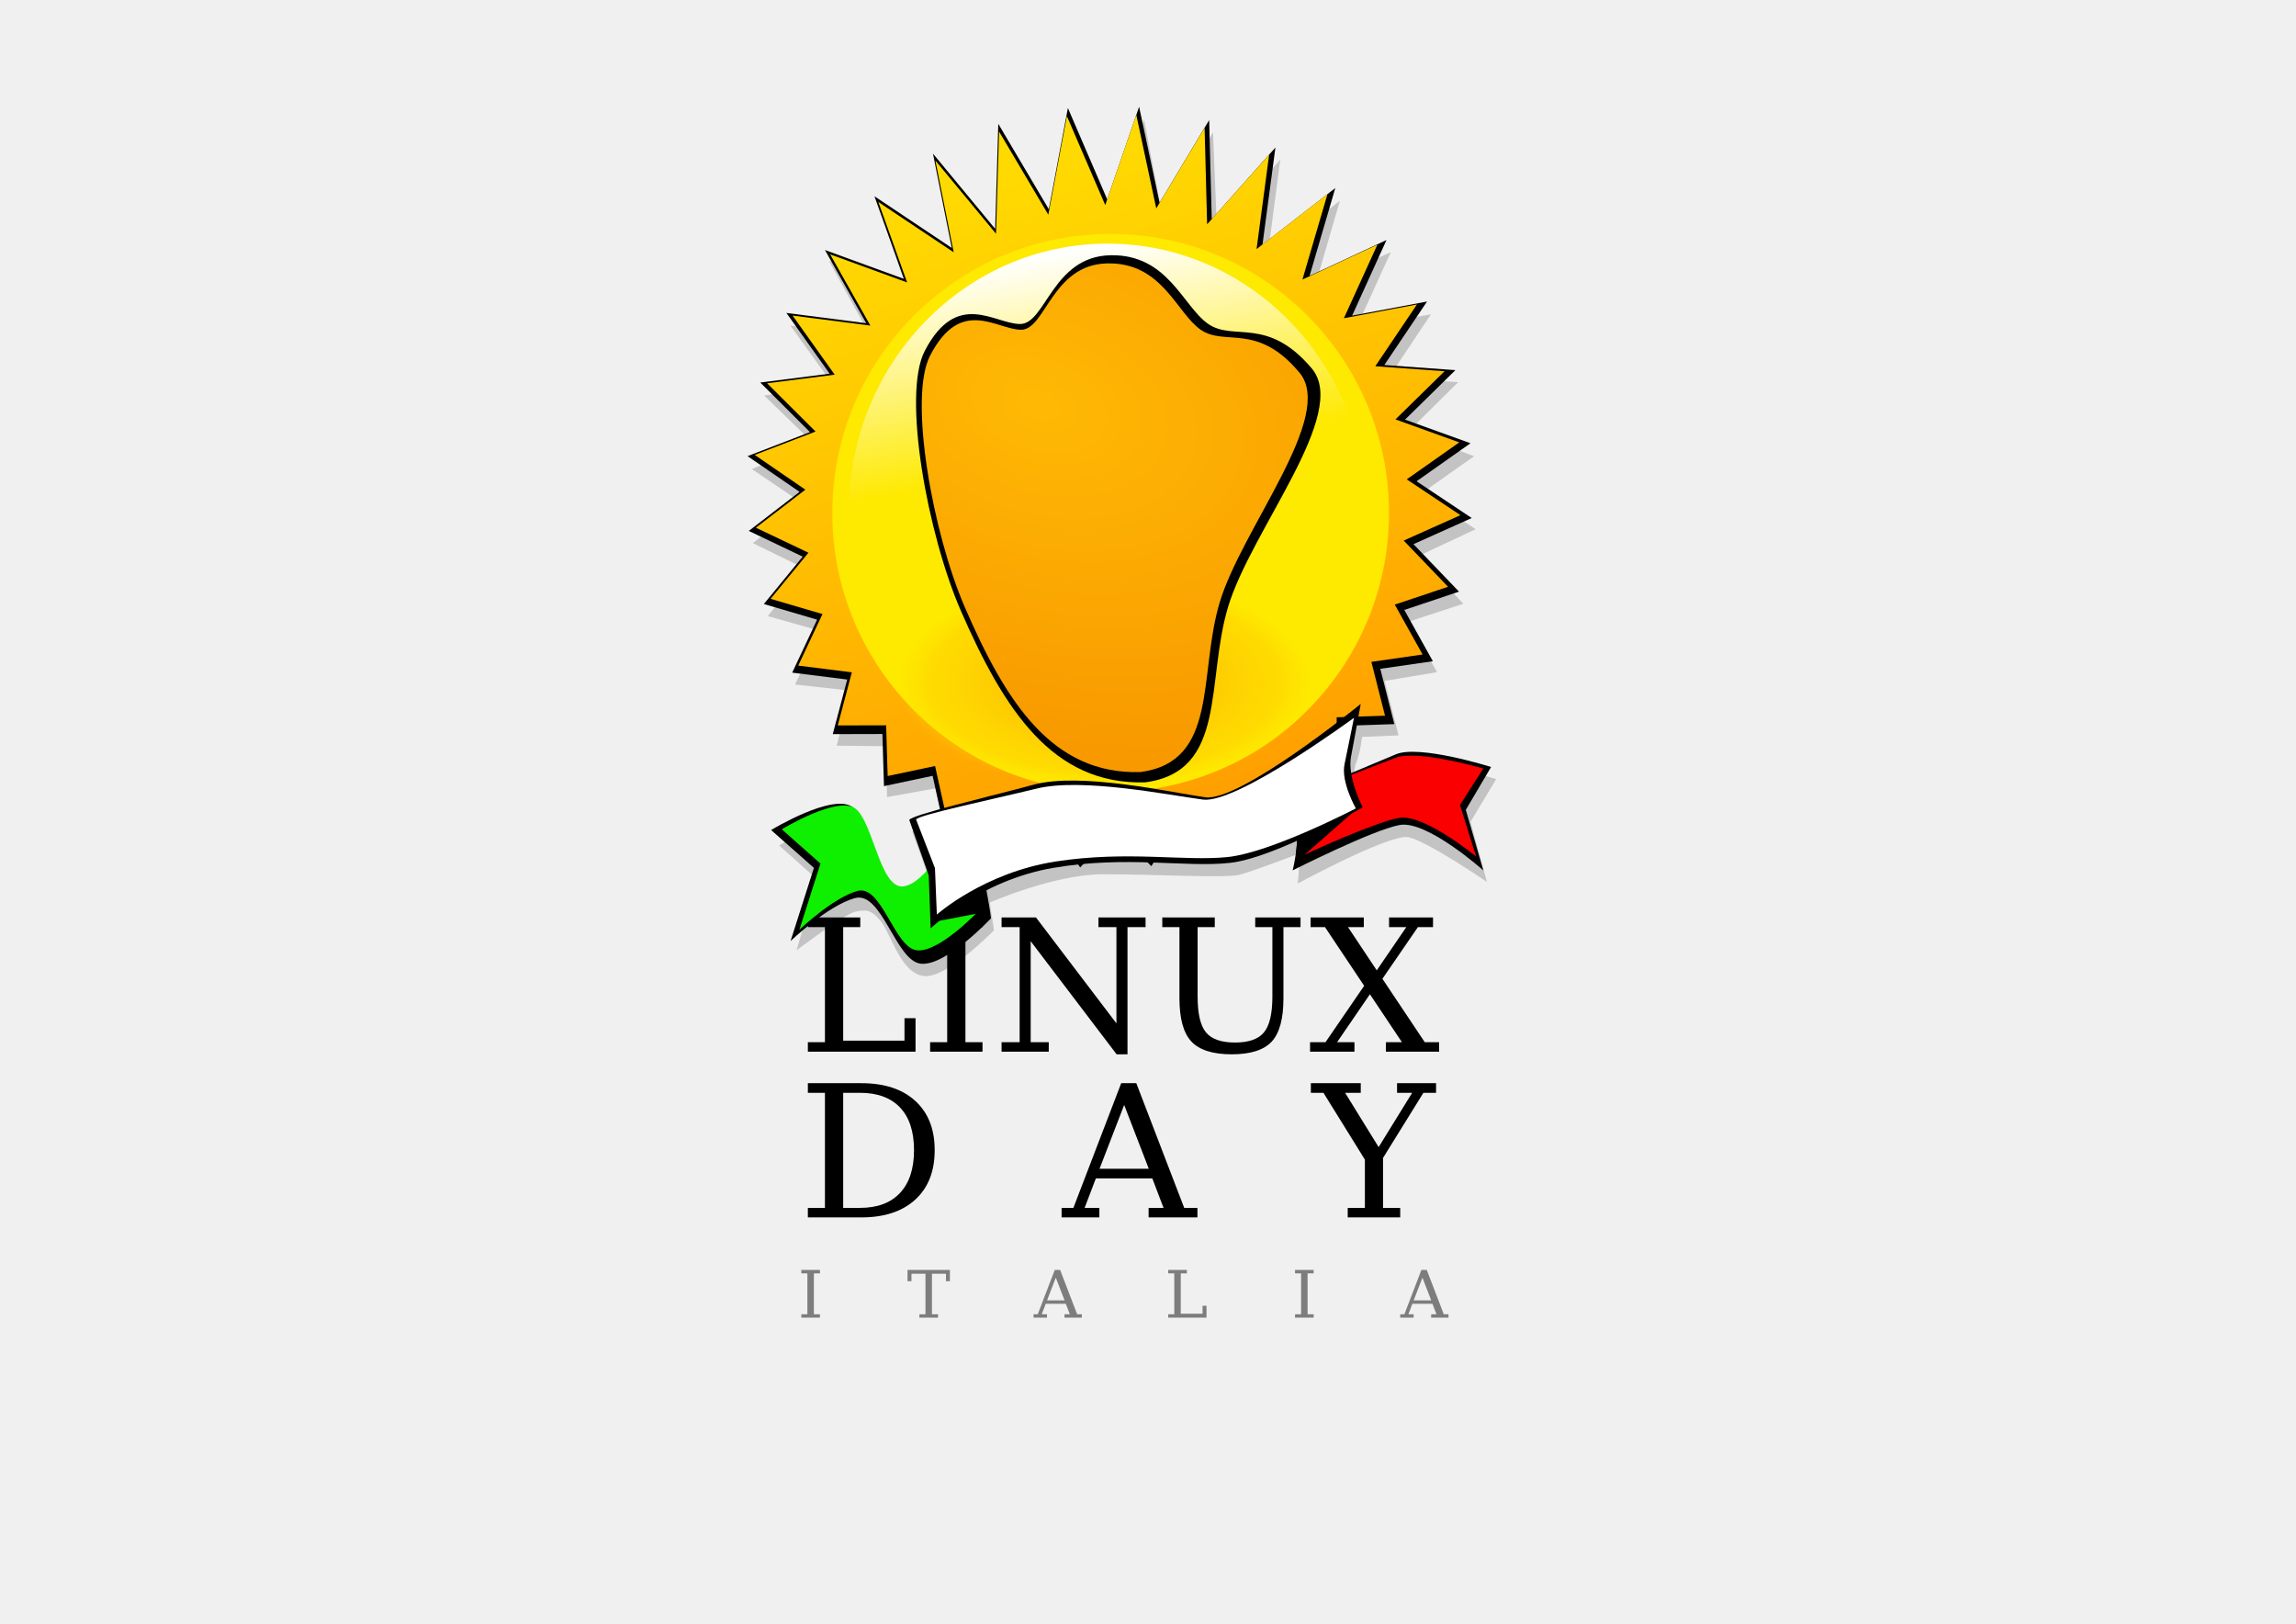
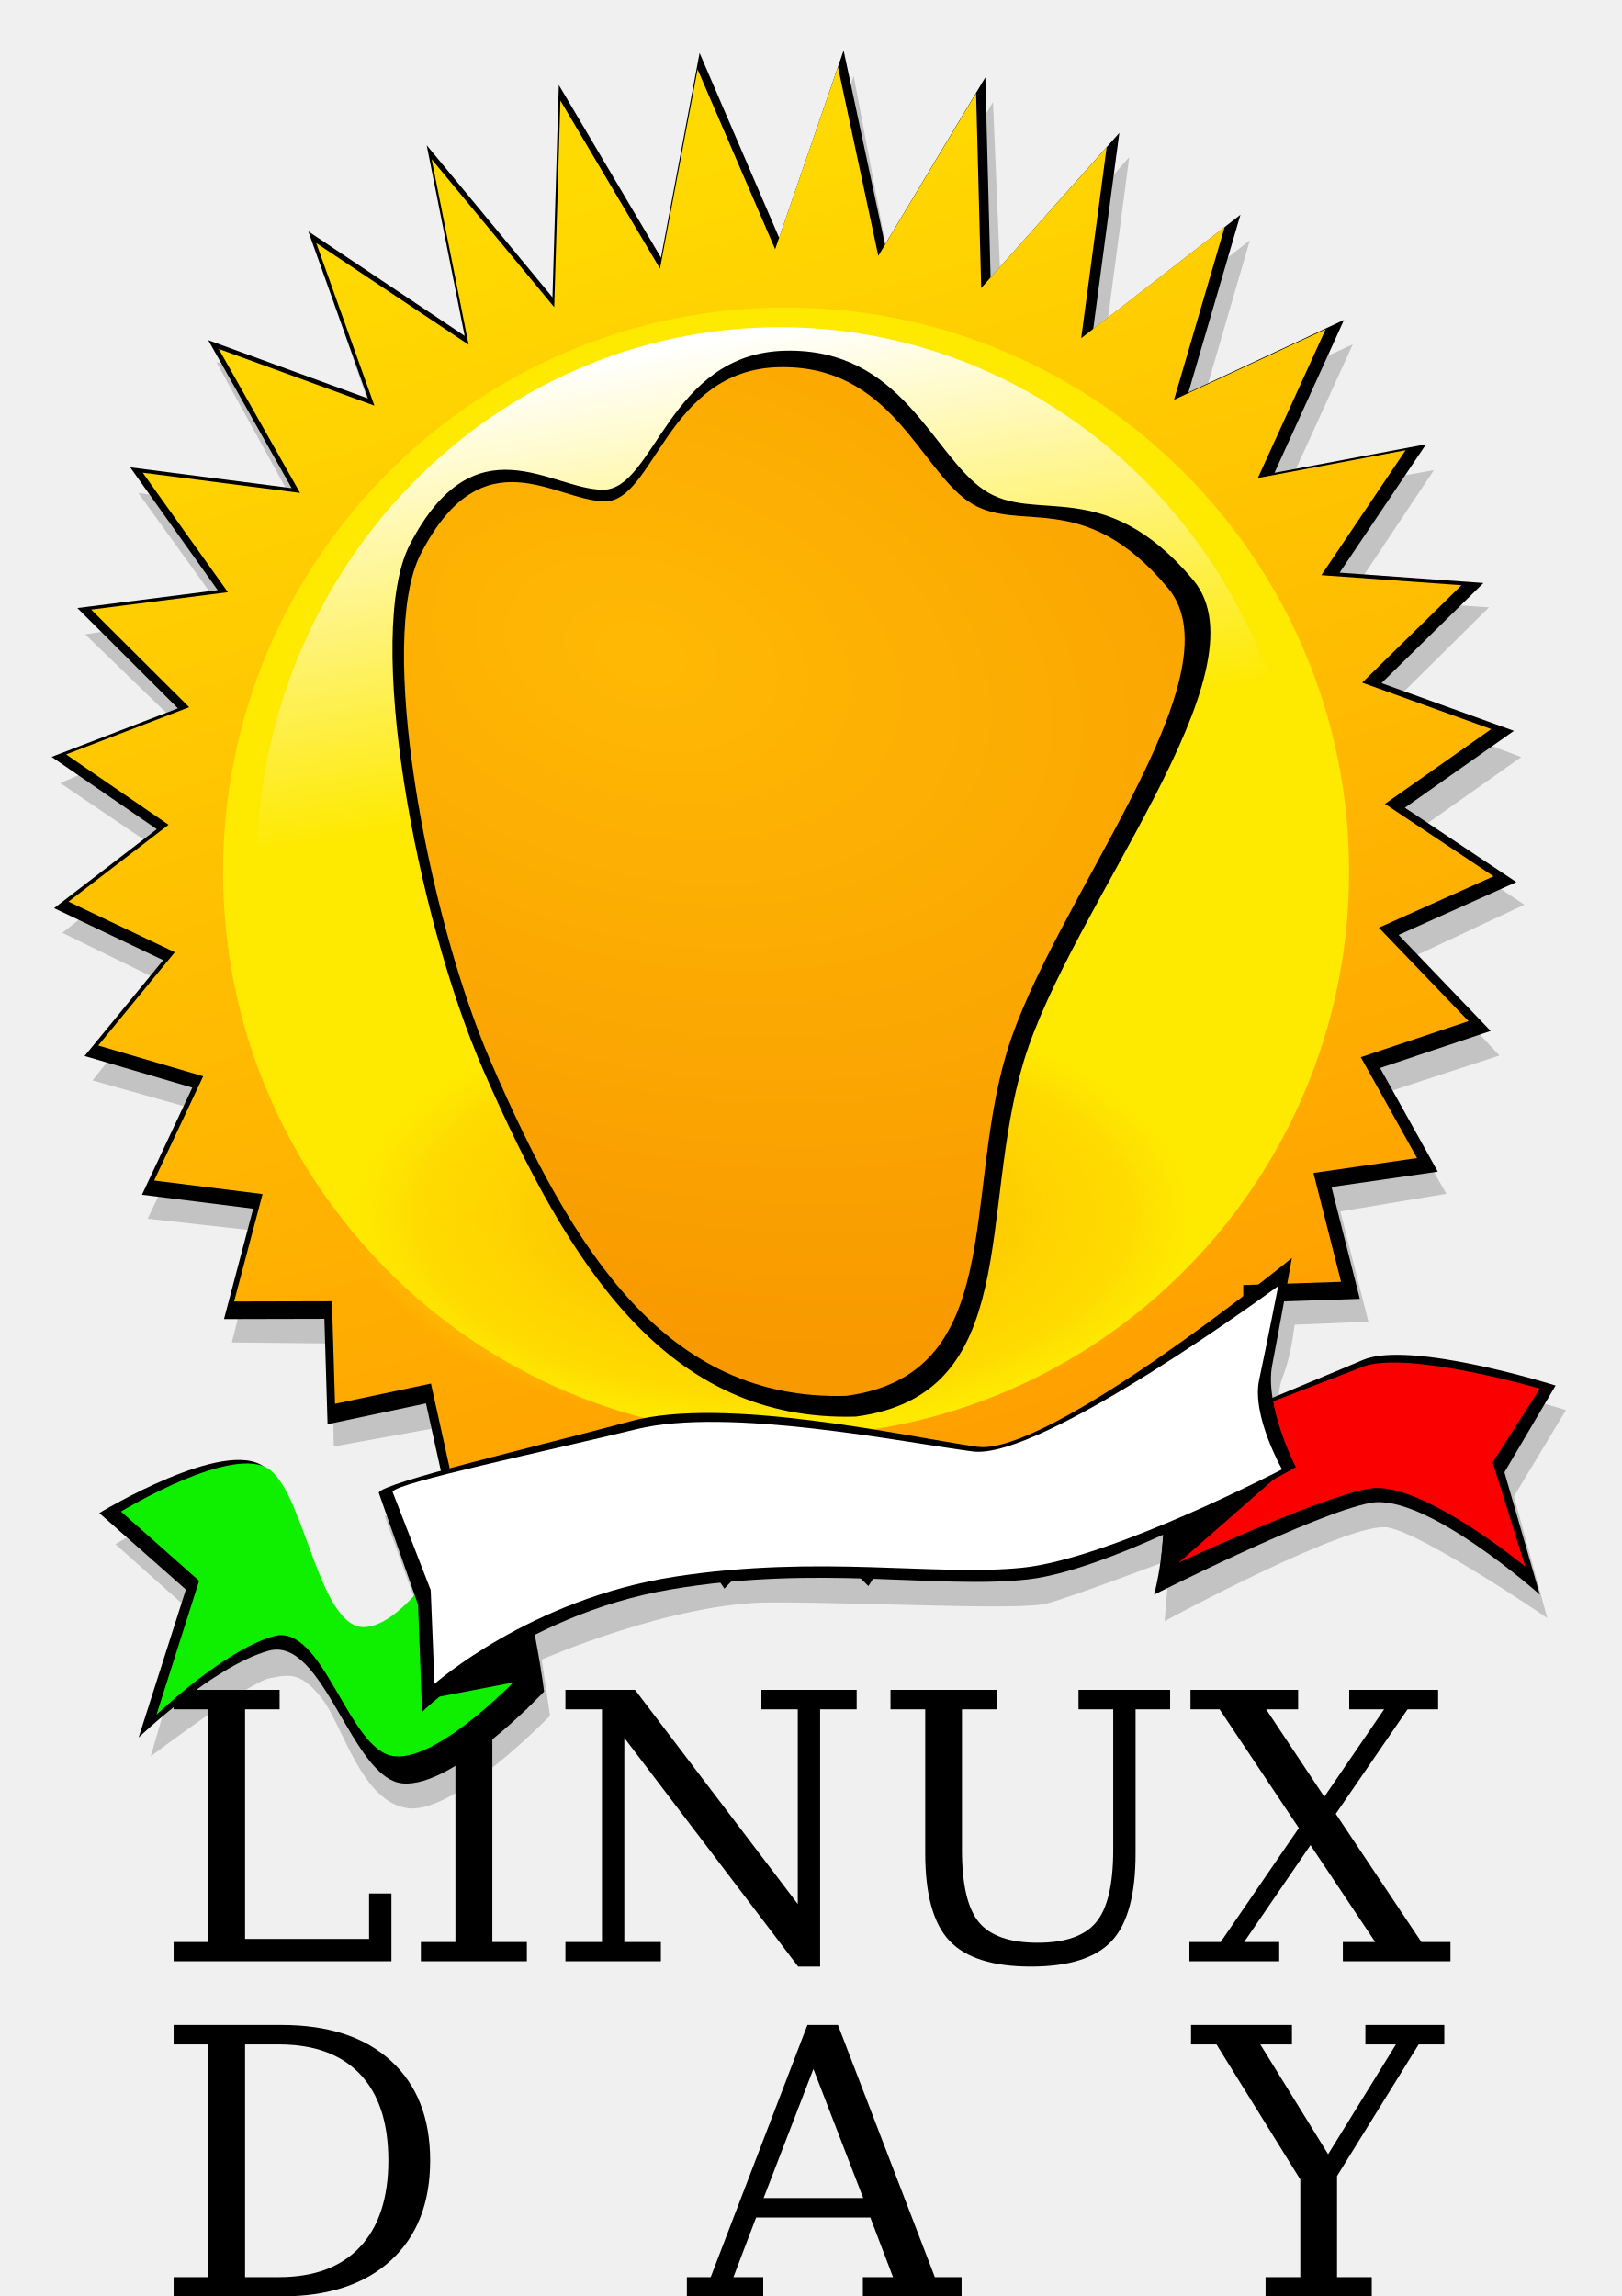
- <svg xmlns="http://www.w3.org/2000/svg" xmlns:xlink="http://www.w3.org/1999/xlink" width="841.89pt" height="595.276pt" id="svg8567" version="1.0">
+ <svg xmlns="http://www.w3.org/2000/svg" xmlns:xlink="http://www.w3.org/1999/xlink" width="392" height="555" viewBox="353 40 392 555" id="svg8567" version="1.0">
  <defs id="defs8569">
    <linearGradient id="linearGradient21792">
      <stop style="stop-color:#ffb904;stop-opacity:1;" offset="0" id="stop21794" />
      <stop style="stop-color:#f89900;stop-opacity:1;" offset="1" id="stop21796" />
    </linearGradient>
    <linearGradient id="linearGradient18290">
      <stop style="stop-color:#ffda01;stop-opacity:1;" offset="0" id="stop18292" />
      <stop style="stop-color:#ff9e01;stop-opacity:1;" offset="1" id="stop18294" />
    </linearGradient>
    <linearGradient id="linearGradient15658">
      <stop style="stop-color:#f8a900;stop-opacity:1;" offset="0" id="stop15660" />
      <stop id="stop16542" offset="0.857" style="stop-color:#ffce02;stop-opacity:0.498;" />
      <stop style="stop-color:#ffda01;stop-opacity:0;" offset="1" id="stop15662" />
    </linearGradient>
    <linearGradient id="linearGradient14773">
      <stop style="stop-color:#ffffff;stop-opacity:1;" offset="0" id="stop14775" />
      <stop style="stop-color:#ffffff;stop-opacity:0;" offset="1" id="stop14777" />
    </linearGradient>
    <linearGradient xlink:href="#linearGradient14773" id="linearGradient14779" x1="189.5" y1="159.094" x2="207" y2="262.094" gradientUnits="userSpaceOnUse" />
    <radialGradient xlink:href="#linearGradient15658" id="radialGradient15664" cx="188" cy="368.094" fx="188" fy="368.094" r="87" gradientTransform="matrix(1,-1.115724e-6,5.514499e-7,0.494253,-1.628294e-4,186.163)" gradientUnits="userSpaceOnUse" />
    <linearGradient xlink:href="#linearGradient18290" id="linearGradient18296" x1="341.34" y1="-108.898" x2="466.39" y2="317.323" gradientUnits="userSpaceOnUse" gradientTransform="matrix(0.709222,0,0,0.743746,231.5701,170.0871)" />
    <radialGradient xlink:href="#linearGradient21792" id="radialGradient21802" gradientUnits="userSpaceOnUse" gradientTransform="matrix(2.442072,0.761195,-0.505901,1.623035,221.713,-340.5581)" cx="169.514" cy="252.379" fx="169.514" fy="252.379" r="94.353" />
  </defs>
  <g id="layer1">
    <path style="fill:#c3c3c3;fill-opacity:1;fill-rule:evenodd;stroke:none;stroke-width:1px;stroke-linecap:butt;stroke-linejoin:miter;stroke-opacity:1" d="M 461.07,401.704 L 445.989,406.48 L 455.037,431.613 C 455.037,431.613 447.749,440.913 442.471,439.153 C 437.193,437.394 430.658,423.068 427.139,414.02 C 423.62,404.971 420.604,400.447 416.834,399.945 C 413.064,399.442 403.765,401.704 398.235,403.966 C 392.706,406.228 380.893,413.266 380.893,413.266 L 399.492,429.854 L 389.438,464.538 C 389.438,464.538 413.064,446.693 418.091,445.688 C 423.118,444.683 425.882,444.18 430.909,450.715 C 435.936,457.25 440.46,475.848 451.77,477.105 C 463.08,478.362 485.952,454.736 485.952,454.736 L 483.941,441.164 C 483.941,441.164 515.358,427.34 539.487,427.34 C 563.615,427.34 599.556,429.351 606.091,427.592 C 612.626,425.832 635.749,417.036 635.749,417.036 L 634.492,431.865 C 634.492,431.865 679.481,407.485 688.529,409.244 C 697.578,411.004 726.984,431.111 726.984,431.111 L 718.941,401.704 L 731.508,380.843 C 731.508,380.843 700.845,371.544 693.305,372.8 C 685.765,374.057 662.39,383.608 662.39,383.608 C 662.39,383.608 661.134,377.576 663.144,372.549 C 665.155,367.522 665.909,360.234 665.909,360.234 L 683.754,359.48 L 676.968,332.838 L 702.604,328.565 L 688.529,303.934 L 715.422,295.137 L 693.556,271.763 L 721.455,258.693 L 695.064,241.1 L 720.701,223.004 L 688.529,210.939 L 712.909,186.811 L 678.979,184.549 L 699.588,153.635 L 663.144,160.169 L 679.984,123.223 L 642.786,140.314 L 655.102,98.089 L 619.663,125.736 L 625.947,77.982 L 595.032,112.918 L 593.021,64.661 L 568.39,106.132 L 559.342,58.378 L 543.257,103.619 L 523.904,58.881 L 514.604,108.143 L 490.476,66.672 L 488.465,117.442 L 458.305,80.998 L 467.604,127.496 L 429.904,101.859 L 443.727,142.324 L 405.273,127.496 L 425.631,164.442 L 386.422,159.164 L 407.283,188.068 L 373.604,193.346 L 397.481,216.469 L 367.572,229.287 L 392.455,246.127 L 368.075,265.48 L 393.711,278.046 L 375.364,301.169 L 401.251,308.458 L 388.684,334.597 L 415.829,337.613 L 409.043,364.506 L 433.171,364.758 L 433.674,389.64 L 457.299,385.367 L 461.07,401.704 z " id="path9252" />
    <path style="font-size:90px;font-style:normal;font-variant:normal;font-weight:normal;font-stretch:normal;text-align:start;line-height:90%;writing-mode:lr-tb;text-anchor:start;fill:black;fill-opacity:1;stroke:none;stroke-width:1px;stroke-linecap:butt;stroke-linejoin:miter;stroke-opacity:1;font-family:AlArabiya" d="M 394.966,514.094 L 394.966,509.436 L 403.315,509.436 L 403.315,453.186 L 394.966,453.186 L 394.966,448.484 L 420.586,448.484 L 420.586,453.186 L 412.236,453.186 L 412.236,508.689 L 442.207,508.689 L 442.207,497.703 L 447.612,497.703 L 447.612,514.094 L 394.966,514.094 M 472.002,509.436 L 480.352,509.436 L 480.352,514.094 L 454.731,514.094 L 454.731,509.436 L 463.081,509.436 L 463.081,453.186 L 454.731,453.186 L 454.731,448.484 L 480.352,448.484 L 480.352,453.186 L 472.002,453.186 L 472.002,509.436 M 489.668,514.094 L 489.668,509.436 L 498.501,509.436 L 498.501,453.186 L 489.668,453.186 L 489.668,448.484 L 506.499,448.484 L 545.83,500.252 L 545.83,453.186 L 537.041,453.186 L 537.041,448.484 L 560.068,448.484 L 560.068,453.186 L 551.235,453.186 L 551.235,515.369 L 545.918,515.369 L 503.906,460.086 L 503.906,509.436 L 512.739,509.436 L 512.739,514.094 L 489.668,514.094 M 576.636,453.186 L 568.242,453.186 L 568.242,448.484 L 593.906,448.484 L 593.906,453.186 L 585.513,453.186 L 585.513,487.112 C 585.513,495.491 586.875,501.336 589.6,504.646 C 592.353,507.957 597.085,509.612 603.794,509.612 C 610.503,509.612 615.22,507.957 617.944,504.646 C 620.698,501.336 622.075,495.491 622.075,487.112 L 622.075,453.186 L 613.682,453.186 L 613.682,448.484 L 635.83,448.484 L 635.83,453.186 L 627.48,453.186 L 627.48,487.991 C 627.48,497.981 625.561,505.042 621.724,509.173 C 617.886,513.303 611.367,515.369 602.168,515.369 C 592.969,515.369 586.406,513.289 582.48,509.129 C 578.584,504.969 576.636,497.923 576.636,487.991 L 576.636,453.186 M 669.756,486.013 L 653.716,509.436 L 662.197,509.436 L 662.197,514.094 L 640.488,514.094 L 640.488,509.436 L 648.047,509.436 L 666.943,481.883 L 647.783,453.186 L 640.752,453.186 L 640.752,448.484 L 666.768,448.484 L 666.768,453.186 L 659.033,453.186 L 673.096,474.324 L 687.554,453.186 L 679.116,453.186 L 679.116,448.484 L 700.605,448.484 L 700.605,453.186 L 693.223,453.186 L 675.864,478.455 L 696.562,509.436 L 703.594,509.436 L 703.594,514.094 L 677.578,514.094 L 677.578,509.436 L 685.4,509.436 L 669.756,486.013 M 412.236,590.436 L 420.41,590.436 C 428.936,590.436 435.469,588.005 440.01,583.141 C 444.58,578.278 446.865,571.305 446.865,562.223 C 446.865,553.141 444.595,546.198 440.054,541.393 C 435.513,536.589 428.965,534.186 420.41,534.186 L 412.236,534.186 L 412.236,590.436 M 394.966,595.094 L 394.966,590.436 L 403.315,590.436 L 403.315,534.186 L 394.966,534.186 L 394.966,529.484 L 421.069,529.484 C 432.378,529.484 441.182,532.37 447.48,538.141 C 453.809,543.913 456.973,551.94 456.973,562.223 C 456.973,572.536 453.809,580.593 447.48,586.393 C 441.152,592.194 432.349,595.094 421.069,595.094 L 394.966,595.094 M 537.568,571.32 L 561.65,571.32 L 549.609,540.119 L 537.568,571.32 M 519.023,595.094 L 519.023,590.436 L 524.78,590.436 L 548.159,529.484 L 555.542,529.484 L 578.965,590.436 L 585.425,590.436 L 585.425,595.094 L 561.562,595.094 L 561.562,590.436 L 568.857,590.436 L 563.364,576.022 L 535.767,576.022 L 530.273,590.436 L 537.48,590.436 L 537.48,595.094 L 519.023,595.094 M 658.901,595.094 L 658.901,590.436 L 667.295,590.436 L 667.295,566.838 L 647.036,534.186 L 640.884,534.186 L 640.884,529.484 L 665.273,529.484 L 665.273,534.186 L 657.627,534.186 L 674.019,560.729 L 690.41,534.186 L 683.027,534.186 L 683.027,529.484 L 702.1,529.484 L 702.1,534.186 L 695.903,534.186 L 676.172,566.003 L 676.172,590.436 L 684.565,590.436 L 684.565,595.094 L 658.901,595.094" id="text10127" />
    <path style="fill:#000000;fill-opacity:1;stroke:none;stroke-width:3.75;stroke-linejoin:round;stroke-miterlimit:4;stroke-opacity:1" d="M 657.48,380.255 L 633.543,376.075 L 628.864,401.082 L 606.163,392.079 L 596.929,415.646 L 576.337,402.164 L 562.903,423.387 L 545.211,405.945 L 528.092,424.007 L 513.98,403.275 L 493.835,417.482 L 483.845,394.257 L 461.448,404.064 L 455.964,379.238 L 432.176,384.268 L 431.409,358.796 L 407.144,358.854 L 414.201,332.173 L 387.313,328.8 L 399.477,302.903 L 373.446,295.26 L 392.439,272.091 L 366.076,259.523 L 390.892,240.427 L 365.485,222.962 L 395.999,211.223 L 371.698,186.983 L 405.611,182.657 L 384.474,152.968 L 423.502,157.999 L 403.323,122.225 L 441.941,136.32 L 427.52,95.934 L 465.309,121.18 L 456.136,75.107 L 486.532,111.857 L 488.071,60.543 L 512.767,102.285 L 522.097,52.802 L 541.329,97.477 L 556.908,52.182 L 566.916,99.119 L 591.165,58.707 L 592.433,107.109 L 623.552,72.125 L 617.236,119.559 L 652.824,91.921 L 640.252,134.863 L 677.856,117.335 L 661.051,154.293 L 697.687,147.389 L 676.801,178.424 L 711.554,180.929 L 686.917,205.126 L 718.924,216.666 L 692.569,235.248 L 719.515,253.227 L 691.053,265.993 L 713.302,289.206 L 686.572,298.156 L 700.526,323.221 L 674.837,326.925 L 681.677,353.964 L 657.424,354.77 L 657.48,380.255 z " id="path22677" />
    <path style="fill:url(#linearGradient18296);fill-opacity:1;stroke:none;stroke-width:3.75;stroke-linejoin:round;stroke-miterlimit:4;stroke-opacity:1" d="M 653.557,375.431 L 630.229,371.364 L 625.669,395.699 L 603.545,386.937 L 594.546,409.871 L 574.477,396.752 L 561.384,417.403 L 544.142,400.431 L 527.458,418.007 L 513.705,397.833 L 494.072,411.658 L 484.336,389.057 L 462.509,398.601 L 457.164,374.443 L 433.981,379.337 L 433.233,354.549 L 409.585,354.606 L 416.463,328.642 L 390.258,325.36 L 402.113,300.16 L 376.744,292.722 L 395.254,270.177 L 369.561,257.946 L 393.746,239.365 L 368.986,222.369 L 398.723,210.946 L 375.04,187.358 L 408.091,183.148 L 387.491,154.258 L 425.528,159.153 L 405.861,124.341 L 443.497,138.057 L 429.443,98.758 L 466.271,123.325 L 457.332,78.49 L 486.955,114.252 L 488.455,64.318 L 512.523,104.937 L 521.616,56.786 L 540.359,100.258 L 555.542,56.182 L 565.295,101.856 L 588.928,62.531 L 590.164,109.632 L 620.492,75.589 L 614.336,121.747 L 649.019,94.852 L 636.767,136.64 L 673.415,119.583 L 657.037,155.547 L 692.742,148.829 L 672.387,179.029 L 706.256,181.467 L 682.246,205.012 L 713.439,216.243 L 687.754,234.324 L 714.015,251.82 L 686.277,264.243 L 707.96,286.831 L 681.909,295.541 L 695.509,319.931 L 670.473,323.536 L 677.139,349.848 L 653.503,350.632 L 653.557,375.431 z " id="path10371" />
    <path style="fill:#fee900;fill-opacity:1;stroke:none;stroke-width:15.277;stroke-miterlimit:4;stroke-dasharray:none;stroke-opacity:1" id="path8575" d="M 744 384.094 A 207.5 208 0 1 1  329,384.094 A 207.5 208 0 1 1  744 384.094 z" transform="matrix(0.655842,0,0,0.655799,191.141,-1.15006)" />
    <path style="fill:url(#linearGradient14779);fill-opacity:1;stroke:none;stroke-width:8;stroke-linejoin:round;stroke-miterlimit:4;stroke-dasharray:none;stroke-opacity:1" id="path13898" d="M 316 290.094 A 126.5 131 0 1 1  63,290.094 A 126.5 131 0 1 1  316 290.094 z" transform="translate(352,-40)" />
    <path style="fill:url(#radialGradient15664);fill-opacity:1;stroke:none;stroke-width:8;stroke-linejoin:round;stroke-miterlimit:4;stroke-dasharray:none;stroke-opacity:1" id="path14783" d="M 275 368.094 A 87 43 0 1 1  101,368.094 A 87 43 0 1 1  275 368.094 z" transform="matrix(1.16092,0,0,1.197674,321.7471,-107.2629)" />
    <path style="fill:#000000;fill-opacity:1;fill-rule:evenodd;stroke:none;stroke-width:8.343;stroke-linecap:butt;stroke-linejoin:round;stroke-miterlimit:4;stroke-dasharray:none;stroke-opacity:1" d="M 559.865,382.428 C 600.11,377.106 589.423,333.183 600.415,296.658 C 611.748,259.002 659.932,202.15 641.348,180.126 C 619.663,154.426 603.235,166.946 590.75,158.38 C 578.264,149.813 571.036,124.114 542.78,124.773 C 514.524,125.432 511.238,158.38 498.753,158.38 C 486.268,158.38 467.868,141.247 452.098,171.559 C 440.95,192.985 453.506,261.374 469.84,298.739 C 490.868,346.844 514.524,383.746 559.865,382.428 z " id="path9492" />
    <path style="fill:url(#radialGradient21802);fill-opacity:1;fill-rule:evenodd;stroke:none;stroke-width:8.343;stroke-linecap:butt;stroke-linejoin:round;stroke-miterlimit:4;stroke-dasharray:none;stroke-opacity:1" d="M 557.555,377.412 C 595.967,372.276 585.767,329.888 596.259,294.638 C 607.076,258.297 653.066,203.431 635.328,182.175 C 614.63,157.373 598.95,169.456 587.033,161.189 C 575.116,152.922 568.217,128.12 541.247,128.756 C 514.278,129.392 511.141,161.189 499.225,161.189 C 487.308,161.189 469.746,144.654 454.693,173.908 C 444.053,194.586 456.038,260.587 471.628,296.647 C 491.698,343.071 514.278,378.684 557.555,377.412 z " id="path21800" />
    <g id="g8352" transform="matrix(0.951351,0,0,1.232923,363.6811,-140.5609)">
      <g transform="translate(8,-10)" id="g6594">
        <path style="fill:#000000;fill-opacity:1;fill-rule:evenodd;stroke:none;stroke-width:1px;stroke-linecap:butt;stroke-linejoin:miter;stroke-opacity:1" d="M 119,488.094 C 119,488.094 96,507.094 83,506.094 C 70,505.094 63,477.094 49,480.094 C 35,483.094 16,497.094 16,497.094 L 28,468.094 L 6,453.094 C 6,453.094 38,438.094 48,444.094 C 58,450.094 62,479.094 75,478.094 C 88,477.094 101,456.094 107,456.094 C 113,456.094 119,487.094 119,488.094 z " id="path3090" />
        <path style="fill:#0ff000;fill-opacity:1;fill-rule:evenodd;stroke:none;stroke-width:1px;stroke-linecap:butt;stroke-linejoin:miter;stroke-opacity:1" d="M 113.5,484.489 C 113.5,484.489 92.739,501.693 81.004,500.787 C 69.27,499.882 62.951,474.529 50.314,477.246 C 37.677,479.962 20.527,492.638 20.527,492.638 L 31.358,466.38 L 11.5,452.799 C 11.5,452.799 40.385,439.217 49.412,444.65 C 58.438,450.082 62.049,476.34 73.783,475.435 C 85.518,474.529 97.252,455.515 102.668,455.515 C 108.084,455.515 113.5,483.584 113.5,484.489 z " id="path3965" />
      </g>
      <g transform="translate(-5,-1)" id="g6590">
        <path style="fill:#000000;fill-opacity:1;fill-rule:evenodd;stroke:none;stroke-width:1px;stroke-linecap:butt;stroke-linejoin:miter;stroke-opacity:1" d="M 288,432.094 C 292,446.094 287,460.094 287,460.094 C 287,460.094 328,444.094 342,442.094 C 356,440.094 385,460.094 385,460.094 L 376,436.094 L 389,419.094 C 389,419.094 352,410.094 340,414.094 C 328,418.094 289,430.094 288,432.094 z " id="path4840" />
        <path style="fill:#fb0000;fill-opacity:1;fill-rule:evenodd;stroke:none;stroke-width:1px;stroke-linecap:butt;stroke-linejoin:miter;stroke-opacity:1" d="M 291.922,430.775 C 295.608,442.691 291,454.607 291,454.607 C 291,454.607 328.784,440.989 341.686,439.286 C 354.588,437.584 381.314,454.607 381.314,454.607 L 373.02,434.179 L 385,419.71 C 385,419.71 350.902,412.05 339.843,415.454 C 328.784,418.859 292.843,429.073 291.922,430.775 z " id="path5715" />
      </g>
      <path id="path6602" d="M 124,475.094 L 97,479.094 L 114,459.094 L 124,475.094 z " style="fill:#000000;fill-opacity:1;fill-rule:evenodd;stroke:#000000;stroke-width:1px;stroke-linecap:butt;stroke-linejoin:miter;stroke-opacity:1" />
      <path id="path7477" d="M 284,455.094 L 315,434.094 L 287,426.094 L 284,455.094 z " style="fill:#000000;fill-opacity:1;fill-rule:evenodd;stroke:#000000;stroke-width:1px;stroke-linecap:butt;stroke-linejoin:miter;stroke-opacity:1" />
      <g id="g6598">
        <path style="fill:#000000;fill-opacity:1;fill-rule:evenodd;stroke:none;stroke-width:1px;stroke-linecap:butt;stroke-linejoin:miter;stroke-opacity:1" d="M 85,439.094 L 95,461.094 L 96,482.094 C 96,482.094 121,463.094 159,458.094 C 197,453.094 227,458.094 250,456.094 C 273,454.094 318,434.094 318,434.094 C 318,434.094 310,422.094 312,414.094 C 314,406.094 317,393.094 317,393.094 C 317,393.094 255,432.094 237,430.094 C 219,428.094 173,420.094 149,425.094 C 125,430.094 86,437.094 85,439.094 z " id="path1338" />
        <path style="fill:#ffffff;fill-opacity:1;fill-rule:evenodd;stroke:none;stroke-width:1px;stroke-linecap:butt;stroke-linejoin:miter;stroke-opacity:1" d="M 88.5,438.909 L 98.2,458.19 L 99.17,476.594 C 99.17,476.594 123.418,459.943 160.277,455.561 C 197.135,451.179 226.234,455.561 248.543,453.808 C 270.852,452.055 314.5,434.527 314.5,434.527 C 314.5,434.527 306.74,424.01 308.68,416.999 C 310.62,409.988 313.53,398.594 313.53,398.594 C 313.53,398.594 253.393,432.774 235.933,431.021 C 218.474,429.269 173.856,422.257 150.577,426.639 C 127.298,431.021 89.47,437.156 88.5,438.909 z " id="path2213" />
      </g>
    </g>
    <text xml:space="preserve" style="font-size:12px;font-style:normal;font-weight:normal;fill:#000000;fill-opacity:1;stroke:none;stroke-width:1px;stroke-linecap:butt;stroke-linejoin:miter;stroke-opacity:1;font-family:Bitstream Vera Sans" x="499" y="523.094" id="text10133">
      <tspan id="tspan10135" x="499" y="523.094" />
    </text>
    <path style="font-size:90px;font-style:normal;font-variant:normal;font-weight:normal;font-stretch:normal;text-align:start;line-height:90%;writing-mode:lr-tb;text-anchor:start;fill:#7d7d7d;fill-opacity:1;stroke:none;stroke-width:1px;stroke-linecap:butt;stroke-linejoin:miter;stroke-opacity:1;font-family:AlArabiya" d="M 397.906,642.438 L 400.875,642.438 L 400.875,644.094 L 391.766,644.094 L 391.766,642.438 L 394.734,642.438 L 394.734,622.438 L 391.766,622.438 L 391.766,620.766 L 400.875,620.766 L 400.875,622.438 L 397.906,622.438 L 397.906,642.438 M 449.484,644.094 L 449.484,642.438 L 452.469,642.438 L 452.469,622.626 L 445.609,622.626 L 445.609,626.266 L 443.688,626.266 L 443.688,620.766 L 464.406,620.766 L 464.406,626.266 L 462.484,626.266 L 462.484,622.626 L 455.625,622.626 L 455.625,642.438 L 458.609,642.438 L 458.609,644.094 L 449.484,644.094 M 511.906,635.641 L 520.469,635.641 L 516.188,624.548 L 511.906,635.641 M 505.312,644.094 L 505.312,642.438 L 507.359,642.438 L 515.672,620.766 L 518.297,620.766 L 526.625,642.438 L 528.922,642.438 L 528.922,644.094 L 520.438,644.094 L 520.438,642.438 L 523.031,642.438 L 521.078,637.313 L 511.266,637.313 L 509.312,642.438 L 511.875,642.438 L 511.875,644.094 L 505.312,644.094 M 571.141,644.094 L 571.141,642.438 L 574.109,642.438 L 574.109,622.438 L 571.141,622.438 L 571.141,620.766 L 580.25,620.766 L 580.25,622.438 L 577.281,622.438 L 577.281,642.173 L 587.938,642.173 L 587.938,638.266 L 589.859,638.266 L 589.859,644.094 L 571.141,644.094 M 639.281,642.438 L 642.25,642.438 L 642.25,644.094 L 633.141,644.094 L 633.141,642.438 L 636.109,642.438 L 636.109,622.438 L 633.141,622.438 L 633.141,620.766 L 642.25,620.766 L 642.25,622.438 L 639.281,622.438 L 639.281,642.438 M 691.156,635.641 L 699.719,635.641 L 695.438,624.548 L 691.156,635.641 M 684.562,644.094 L 684.562,642.438 L 686.609,642.438 L 694.922,620.766 L 697.547,620.766 L 705.875,642.438 L 708.172,642.438 L 708.172,644.094 L 699.688,644.094 L 699.688,642.438 L 702.281,642.438 L 700.328,637.313 L 690.516,637.313 L 688.562,642.438 L 691.125,642.438 L 691.125,644.094 L 684.562,644.094" id="text1914" />
    <text xml:space="preserve" style="font-size:24px;font-style:normal;font-variant:normal;font-weight:normal;font-stretch:normal;text-align:start;line-height:125%;writing-mode:lr-tb;text-anchor:start;fill:#000000;fill-opacity:1;stroke:none;font-family:Bitstream Vera Sans" x="526" y="413.094" id="text2201">
      <tspan id="tspan2203" x="526" y="413.094" />
    </text>
  </g>
</svg>
